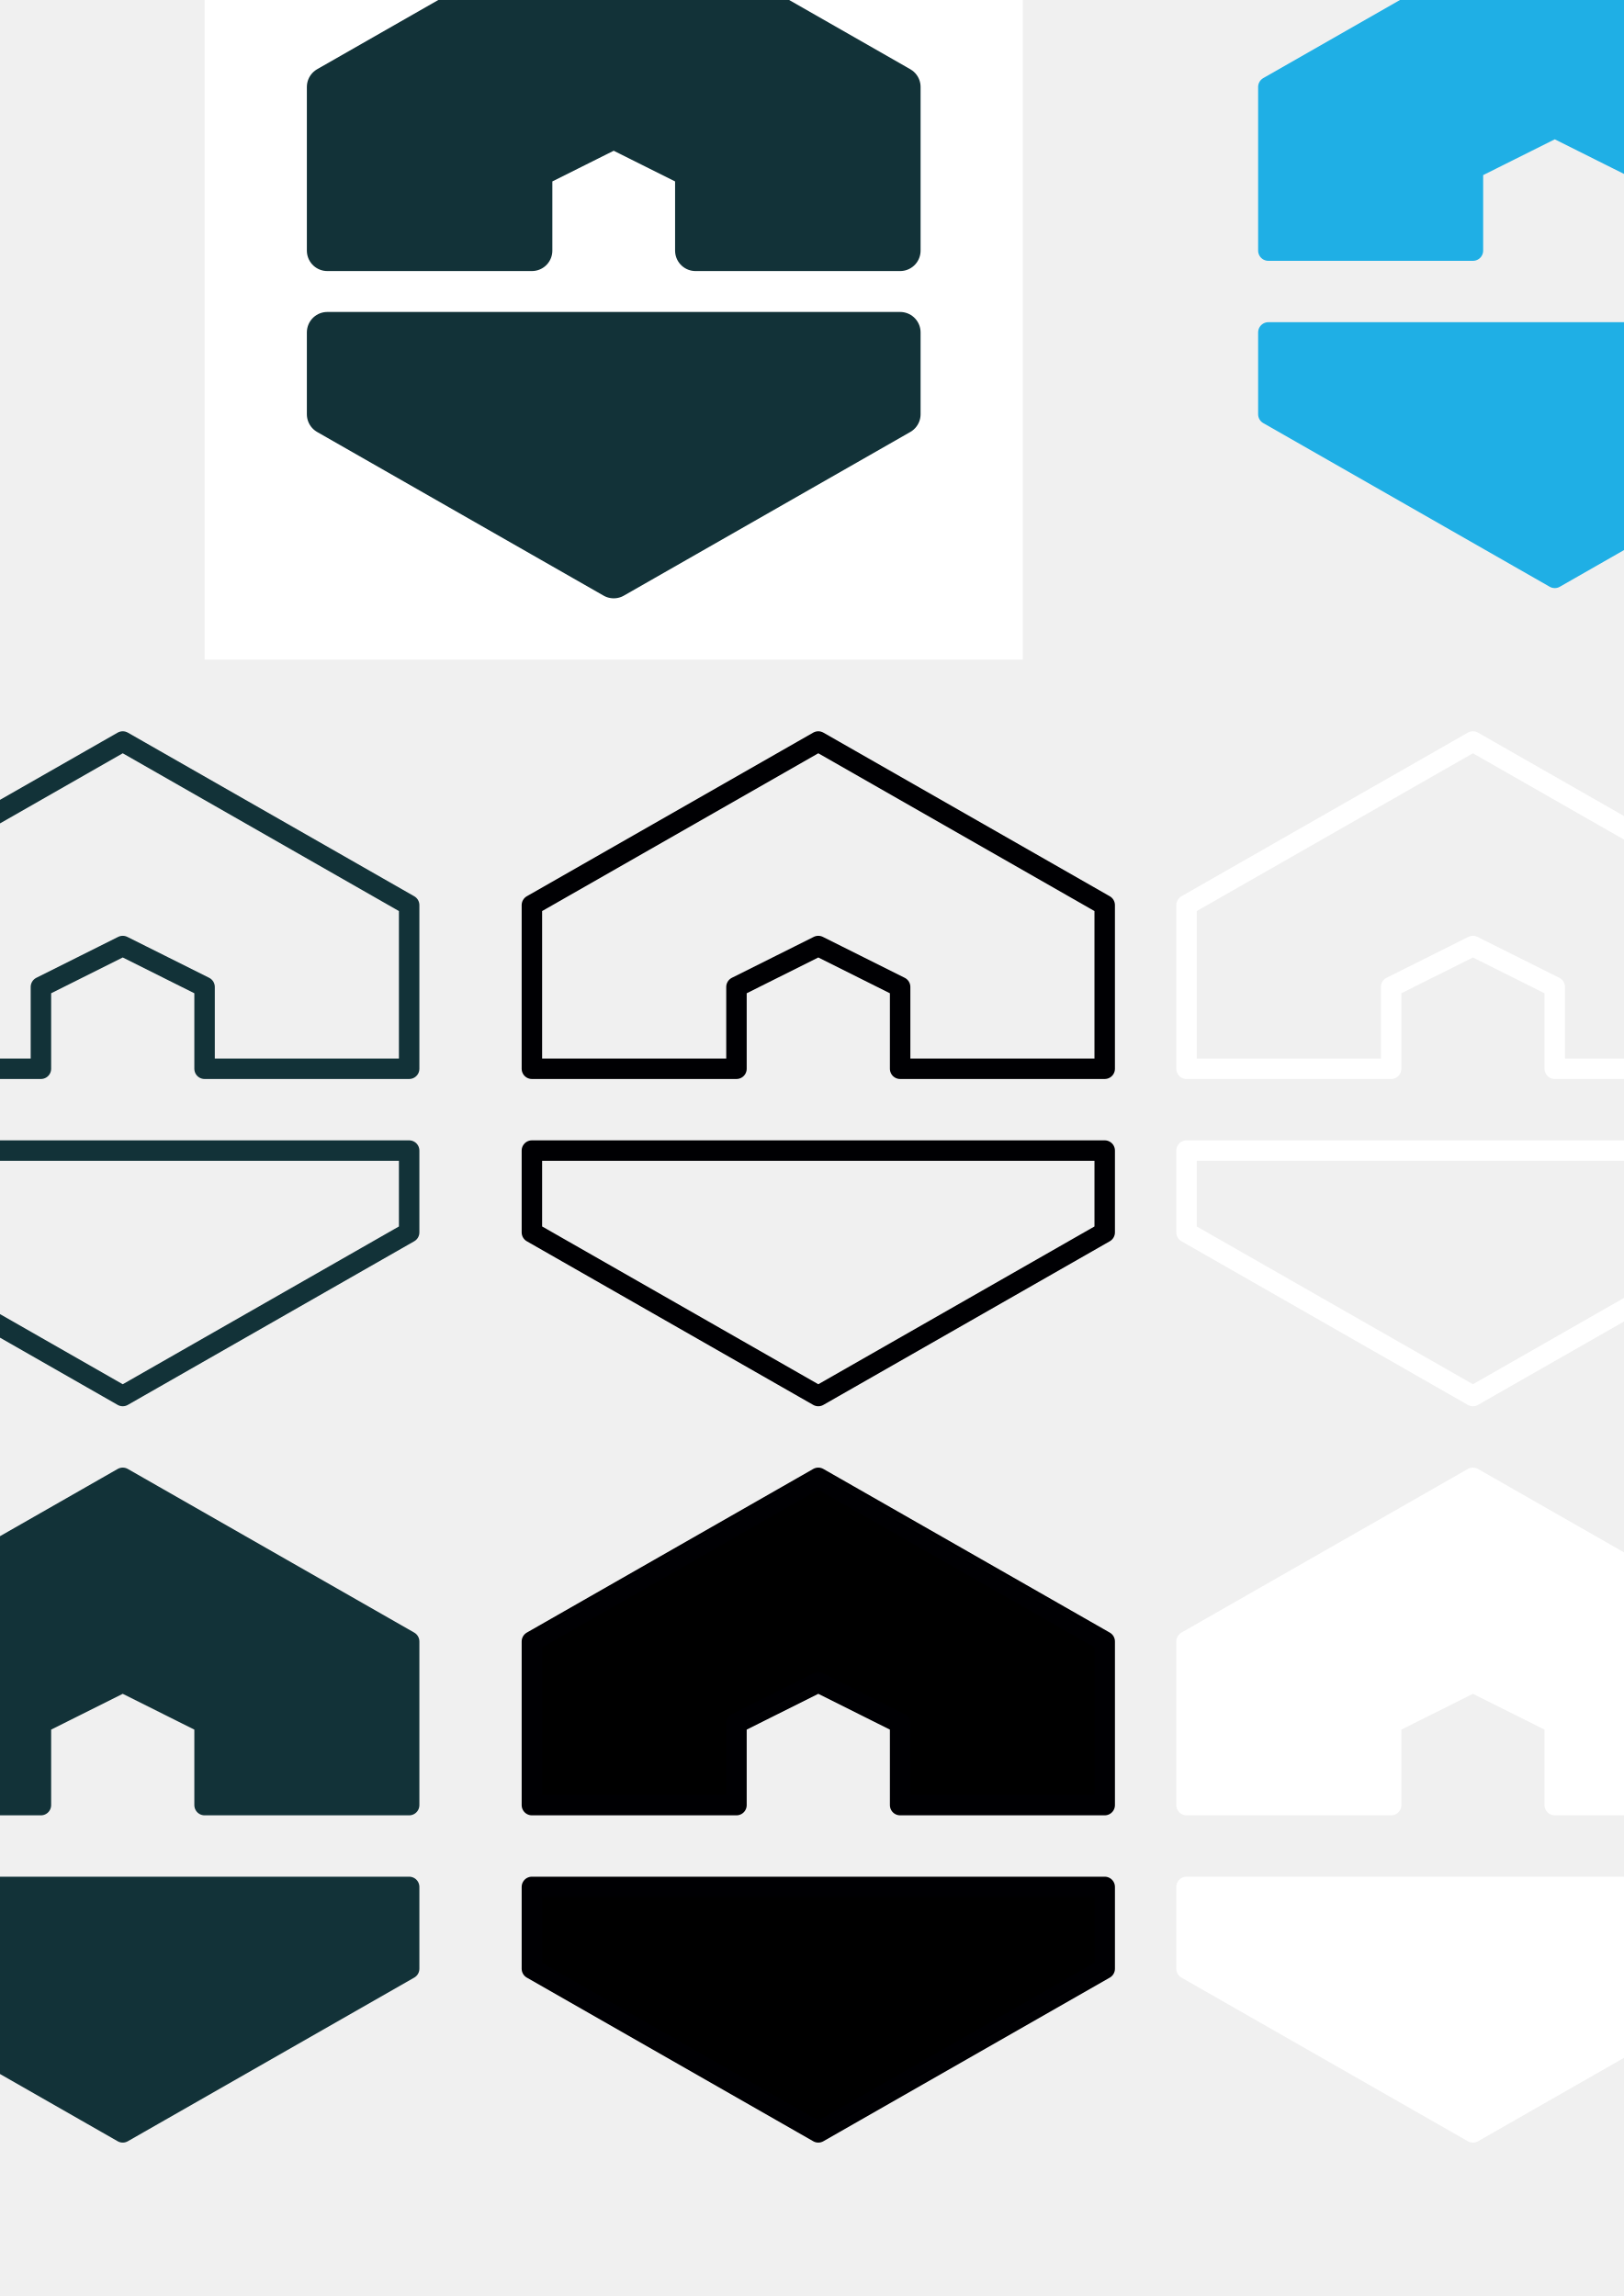
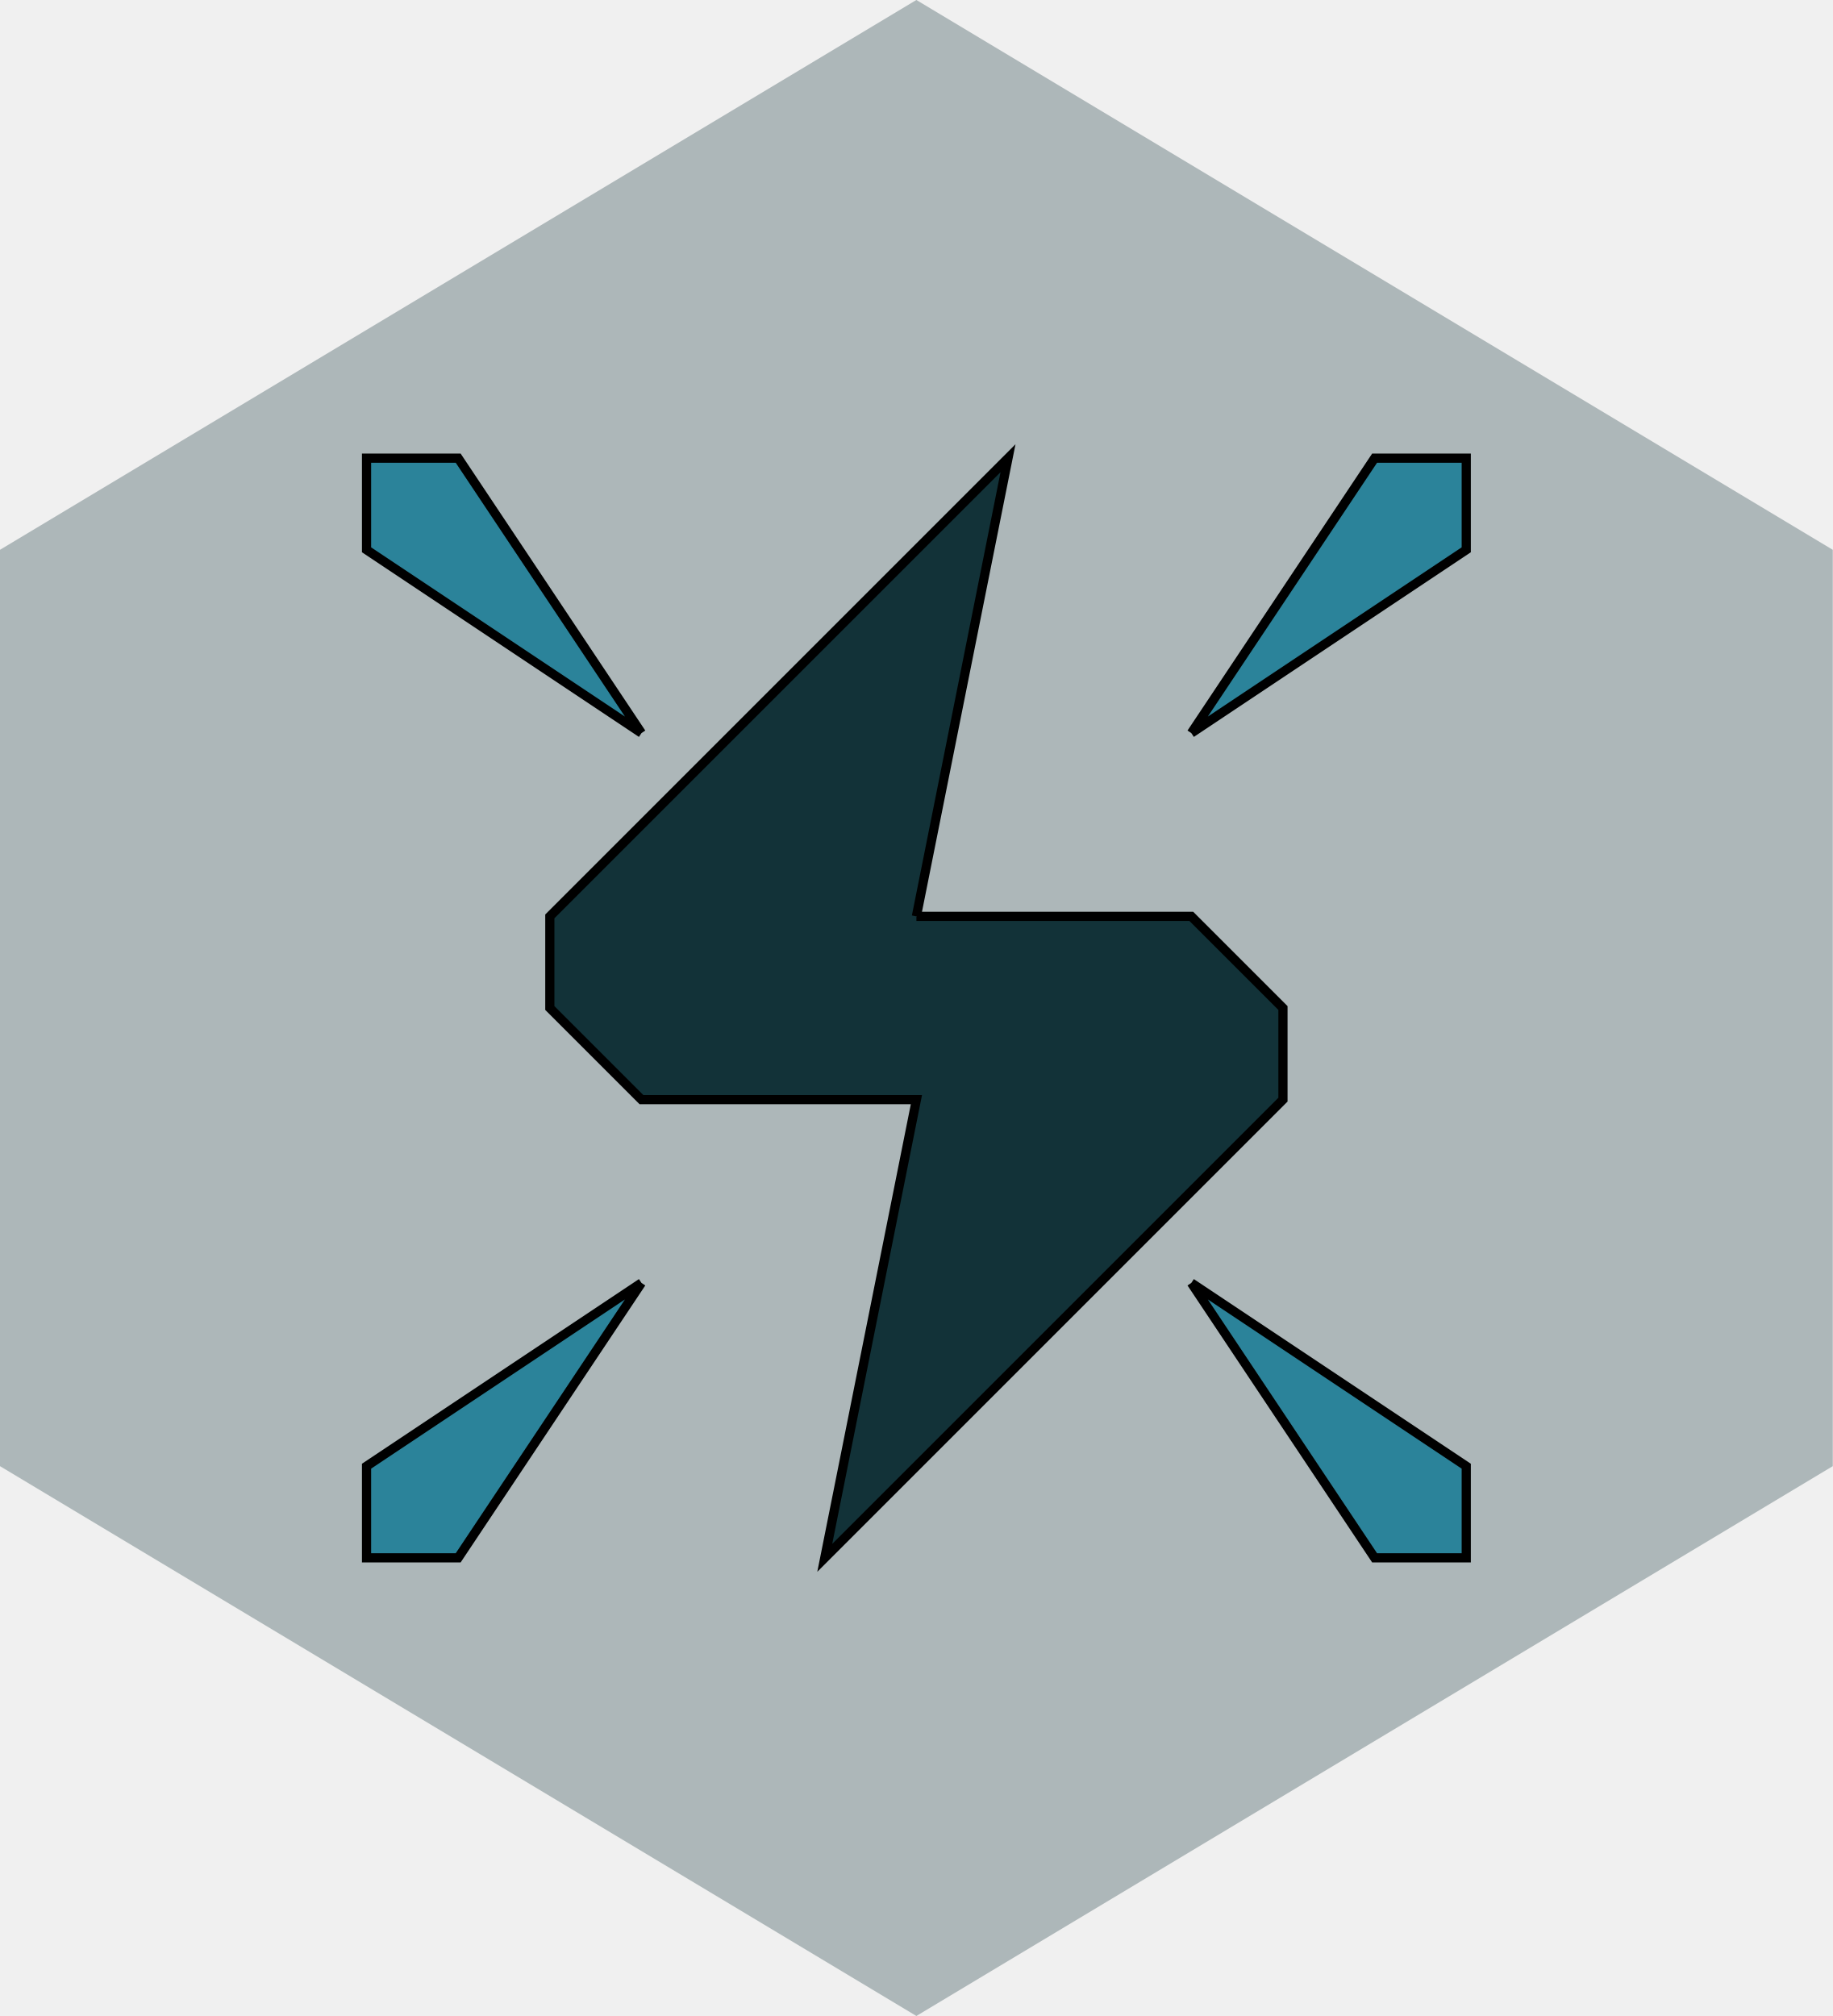
- <svg xmlns="http://www.w3.org/2000/svg" width="210mm" height="297mm" viewBox="0 0 210 297" version="1.1" id="svg8">
-   <defs id="defs2">
-     <linearGradient id="linearGradient-1" y2="220.984" x2="123.5" y1="0" x1="123.5" gradientUnits="userSpaceOnUse">
-       <stop id="stop1261" offset="0%" stop-color="#3950B5" />
-       <stop id="stop1263" offset="100%" stop-color="#162360" />
-     </linearGradient>
-   </defs>
-   <g id="layer1">
-     <path style="fill:none;stroke:#000003;stroke-width:2.646;stroke-linecap:round;stroke-linejoin:round;stroke-miterlimit:4;stroke-dasharray:none;stroke-opacity:1" d="M 68.792,117.083 105.833,95.917 142.875,117.083 V 138.25 H 116.417 V 127.667 L 105.833,122.375 95.25,127.667 V 138.25 H 68.792 v -21.167" id="path828" />
-     <path style="fill:none;stroke:#000003;stroke-width:2.646;stroke-linecap:round;stroke-linejoin:round;stroke-miterlimit:4;stroke-dasharray:none;stroke-opacity:1" d="m 68.792,148.833 -10e-7,10.583 37.042,21.167 37.042,-21.167 v -10.583 z" id="path830" />
-     <path style="fill:none;stroke:#ffffff;stroke-width:2.646;stroke-linecap:round;stroke-linejoin:round;stroke-miterlimit:4;stroke-dasharray:none;stroke-opacity:1" d="M 153.458,117.083 190.5,95.917 227.542,117.083 V 138.25 H 201.083 V 127.667 L 190.5,122.375 179.917,127.667 V 138.25 h -26.458 v -21.167" id="path828-8" />
-     <path style="fill:none;stroke:#ffffff;stroke-width:2.646;stroke-linecap:round;stroke-linejoin:round;stroke-miterlimit:4;stroke-dasharray:none;stroke-opacity:1" d="m 153.458,148.833 0,10.583 37.042,21.167 37.042,-21.167 v -10.583 z" id="path830-8" />
-     <path style="fill:none;stroke:#123238;stroke-width:2.646;stroke-linecap:round;stroke-linejoin:round;stroke-miterlimit:4;stroke-dasharray:none;stroke-opacity:1" d="M -21.167,117.083 15.875,95.917 52.917,117.083 V 138.25 H 26.458 L 26.458,127.667 15.875,122.375 l -10.583,5.292 0,10.583 H -21.167 v -21.167" id="path828-4" />
-     <path style="fill:none;stroke:#123238;stroke-width:2.646;stroke-linecap:round;stroke-linejoin:round;stroke-miterlimit:4;stroke-dasharray:none;stroke-opacity:1" d="m -21.167,148.833 -1e-6,10.583 37.042,21.167 37.042,-21.167 V 148.833 H 3.402 Z" id="path830-4" />
-     <path style="fill:#000000;stroke:#000003;stroke-width:2.646;stroke-linecap:round;stroke-linejoin:round;stroke-miterlimit:4;stroke-dasharray:none;stroke-opacity:1;fill-opacity:1" d="m 68.792,212.333 37.042,-21.167 37.042,21.167 V 233.5 H 116.417 V 222.917 L 105.833,217.625 95.25,222.917 V 233.5 h -26.458 v -21.167" id="path828-6" />
-     <path style="fill:#000000;stroke:#000003;stroke-width:2.646;stroke-linecap:round;stroke-linejoin:round;stroke-miterlimit:4;stroke-dasharray:none;stroke-opacity:1;fill-opacity:1" d="m 68.792,244.083 v 10.583 l 37.042,21.167 37.042,-21.167 v -10.583 z" id="path830-1" />
-     <path style="fill:#ffffff;stroke:#ffffff;stroke-width:2.646;stroke-linecap:round;stroke-linejoin:round;stroke-miterlimit:4;stroke-dasharray:none;stroke-opacity:1;fill-opacity:1" d="m 153.458,212.333 37.042,-21.167 37.042,21.167 V 233.5 h -26.458 v -10.583 l -10.583,-5.292 -10.583,5.292 V 233.5 h -26.458 v -21.167" id="path828-8-1" />
-     <path style="fill:#ffffff;stroke:#ffffff;stroke-width:2.646;stroke-linecap:round;stroke-linejoin:round;stroke-miterlimit:4;stroke-dasharray:none;stroke-opacity:1;fill-opacity:1" d="m 153.458,244.083 v 10.583 l 37.042,21.167 37.042,-21.167 v -10.583 z" id="path830-8-3" />
-     <path style="fill:#123238;stroke:#123238;stroke-width:2.646;stroke-linecap:round;stroke-linejoin:round;stroke-miterlimit:4;stroke-dasharray:none;stroke-opacity:1;fill-opacity:1;fill-rule:nonzero" d="m -21.167,212.333 37.042,-21.167 37.042,21.167 V 233.5 H 26.458 V 222.917 L 15.875,217.625 5.292,222.917 V 233.5 H -21.167 v -21.167" id="path828-4-7" />
-     <path style="fill:#123238;stroke:#123238;stroke-width:2.646;stroke-linecap:round;stroke-linejoin:round;stroke-miterlimit:4;stroke-dasharray:none;stroke-opacity:1;fill-opacity:1;fill-rule:nonzero" d="m -21.167,244.083 v 10.583 l 37.042,21.167 37.042,-21.167 v -10.583 z" id="path830-4-7" />
-     <g id="g1003">
-       <rect y="-20.5" x="26.458" height="105.833" width="105.833" id="rect972" style="fill:#ffffff;fill-opacity:1;fill-rule:nonzero;stroke:none;stroke-width:0.265;stroke-linecap:round;stroke-linejoin:round;stroke-miterlimit:4;stroke-dasharray:none;stroke-opacity:1" />
-       <path id="path828-4-7-4" d="m 42.333,11.25 37.042,-21.167 37.042,21.167 V 32.417 H 89.958 V 21.833 l -10.583,-5.292 -10.583,5.292 -1.3e-5,10.583 H 42.333 V 11.25" style="fill:#123238;fill-opacity:1;fill-rule:nonzero;stroke:#123238;stroke-width:5.292;stroke-linecap:round;stroke-linejoin:round;stroke-miterlimit:4;stroke-dasharray:none;stroke-opacity:1" />
-       <path id="path830-4-7-9" d="M 42.333,43 V 53.583 L 79.375,74.75 116.417,53.583 V 43 Z" style="fill:#123238;fill-opacity:1;fill-rule:nonzero;stroke:#123238;stroke-width:5.292;stroke-linecap:round;stroke-linejoin:round;stroke-miterlimit:4;stroke-dasharray:none;stroke-opacity:1" />
-       <path id="path828-4-7-4-82" d="M 164.042,11.25 201.083,-9.917 238.125,11.25 V 32.417 H 211.667 V 21.833 L 201.083,16.542 190.5,21.833 l -2e-5,10.583 H 164.042 V 11.25" style="fill:#1fafe5;fill-opacity:1;fill-rule:nonzero;stroke:#1fafe5;stroke-width:2.646;stroke-linecap:round;stroke-linejoin:round;stroke-miterlimit:4;stroke-dasharray:none;stroke-opacity:1" />
-       <path id="path830-4-7-9-4" d="m 164.042,43 v 10.583 l 37.042,21.167 37.042,-21.167 V 43 Z" style="fill:#1fafe5;fill-opacity:1;fill-rule:nonzero;stroke:#1fafe5;stroke-width:2.646;stroke-linecap:round;stroke-linejoin:round;stroke-miterlimit:4;stroke-dasharray:none;stroke-opacity:1" />
-       <path id="path828-4-7-4-82-1" d="m 264.583,249.375 37.042,-21.167 37.042,21.167 v 21.167 h -26.458 v -10.583 l -10.583,-5.292 -10.583,5.292 -2e-5,10.583 h -26.458 v -21.167" style="fill:#1fafe5;fill-opacity:1;fill-rule:nonzero;stroke:#1fafe5;stroke-width:2.646;stroke-linecap:round;stroke-linejoin:round;stroke-miterlimit:4;stroke-dasharray:none;stroke-opacity:1" />
-       <path id="path830-4-7-9-4-5" d="m 264.583,281.125 v 10.583 l 37.042,21.167 37.042,-21.167 V 281.125 Z" style="fill:#1fafe5;fill-opacity:1;fill-rule:nonzero;stroke:#1fafe5;stroke-width:2.646;stroke-linecap:round;stroke-linejoin:round;stroke-miterlimit:4;stroke-dasharray:none;stroke-opacity:1" />
-       <g id="Onboarding" transform="matrix(0.2645833,0,0,0.2645833,180.8112,381.7174)" style="fill:none;fill-rule:evenodd;stroke:none;stroke-width:1">
-         <g transform="translate(-64,-210)" id="0.2.3---Tour-3">
-           <g transform="translate(64,210)" id="bg-3">
-             <path id="Oval-2" d="M 123.5,247 C 191.707,247 247,191.707 247,123.5 247,55.293 191.707,0 123.5,0 55.293,0 0,55.293 0,123.5 0,191.707 55.293,247 123.5,247 Z" style="opacity:0.3;fill:url(#linearGradient-1)" />
-             <rect rx="8" height="183.875" width="99.831" y="24" x="63" id="Combined-Shape" style="fill:#253377;stroke:#647ce8;stroke-width:2" />
-             <path id="Line" d="M 63.52,180.635 H 162.311" style="stroke:#647ce8;stroke-width:2;stroke-linecap:square" />
-             <path id="path1271" d="m 104.076,194.255 h 18.718" style="stroke:#647ce8;stroke-width:2;stroke-linecap:square" />
-             <g transform="translate(90,76)" id="Group-4" style="stroke:#ffffff">
-               <g id="top-up">
-                 <g transform="translate(8.666667,3.180606)" id="shopping-48px-outline_bitcoin">
-                   <g transform="translate(0.619048,0.627502)" id="Group">
-                     <path id="Shape" d="M 12.381,0 V 7.53" />
-                     <path id="path1274" d="M 17.333,0 V 7.53" />
-                     <path id="path1276" d="m 12.381,47.69 v 7.53" />
-                     <path id="path1278" d="m 17.333,47.69 v 7.53" />
-                     <path id="Shape-Copy" d="M 0,47.69 H 7.429" />
-                     <path id="Shape-Copy-2" d="M 0,7.53 H 7.429" />
-                     <path id="path1282" d="M 7.429,25.1 V 7.53 H 21.804 c 5.097,0 9.148,3.891 9.148,8.785 0,4.895 -4.051,8.785 -9.148,8.785" />
-                     <path id="path1284" d="M 7.429,47.69 V 25.1 H 23.679 c 5.417,0 9.75,5.02 9.75,11.295 0,6.275 -4.333,11.295 -9.75,11.295 z" />
-                   </g>
-                 </g>
-               </g>
-             </g>
-             <g transform="translate(125,122)" id="Group-3" style="stroke:#12e5b6;stroke-width:2">
-               <rect rx="4" height="65.721" width="74.76" y="37.648" x="0.005" id="Rectangle-path" style="fill:#1f2f7b" />
-               <path id="path1291" d="M 18.695,37.648 V 18.871 c 0,-10.328 8.411,-18.778 18.69,-18.778 v 0 c 10.28,0 18.69,8.45 18.69,18.778 v 18.778" />
-               <path id="path1293" d="m 36.63,65.815 v 9.389" style="fill:#f9f9f9" />
-             </g>
-           </g>
-         </g>
-       </g>
-       <g id="g1421" transform="matrix(0.2645833,0,0,0.2645833,29.05125,380.8729)" style="fill:#c87137">
-         <path id="path1377" d="M 187.5,257 C 255.7,257 311,201.7 311,133.5 311,65.3 255.7,10 187.5,10 119.3,10 64,65.3 64,133.5 64,201.7 119.3,257 187.5,257 Z" class="st0" style="opacity:0.3;fill:#c87137;enable-background:new" />
-         <polygon id="polygon1384" points="222.9,90.7 247.7,57.5 280.8,77.2 321.2,66.1 375,45 375,195 150.1,195 0.4,195 0,143.5 54.3,137.3 97.7,107.8 140.1,129.9 184.6,90.7 " class="st1" style="opacity:0.3;fill:#c87137;enable-background:new" />
-         <g id="g1394" class="st2" style="opacity:0.3;fill:#c87137">
-           <path id="path1386" d="m 300.2,195 h -0.5 v -4 h 0.5 z m 0,-8 h -0.5 v -4 h 0.5 z m 0,-8 h -0.5 v -4 h 0.5 z m 0,-8 h -0.5 v -4 h 0.5 z m 0,-8 h -0.5 v -4 h 0.5 z m 0,-8 h -0.5 v -4 h 0.5 z m 0,-8 h -0.5 v -4 h 0.5 z m 0,-8 h -0.5 v -4 h 0.5 z m 0,-8 h -0.5 v -4 h 0.5 z m 0,-8 h -0.5 v -4 h 0.5 z m 0,-8 h -0.5 v -4 h 0.5 z m 0,-8 h -0.5 v -4 h 0.5 z m 0,-8 h -0.5 v -4 h 0.5 z m 0,-8 h -0.5 v -4 h 0.5 z m 0,-8 h -0.5 v -4 h 0.5 z m 0,-8 h -0.5 v -4 h 0.5 z" class="st3" style="fill:#c87137" />
-           <path id="path1388" d="m 225.2,195 h -0.5 v -4 h 0.5 z m 0,-8 h -0.5 v -4 h 0.5 z m 0,-8 h -0.5 v -4 h 0.5 z m 0,-8 h -0.5 v -4 h 0.5 z m 0,-8 h -0.5 v -4 h 0.5 z m 0,-8 h -0.5 v -4 h 0.5 z m 0,-8 h -0.5 v -4 h 0.5 z m 0,-8 h -0.5 v -4 h 0.5 z m 0,-8 h -0.5 v -4 h 0.5 z m 0,-8 h -0.5 v -4 h 0.5 z m 0,-8 h -0.5 v -4 h 0.5 z m 0,-8 h -0.5 v -4 h 0.5 z m 0,-8 h -0.5 v -4 h 0.5 z m 0,-8 h -0.5 v -3.2 h 0.5 z" class="st3" style="fill:#c87137" />
-           <path id="path1390" d="m 150.2,195 h -0.5 v -4 h 0.5 z m 0,-8 h -0.5 v -4 h 0.5 z m 0,-8 h -0.5 v -4 h 0.5 z m 0,-8 h -0.5 v -4 h 0.5 z m 0,-8 h -0.5 v -4 h 0.5 z m 0,-8 h -0.5 v -4 h 0.5 z m 0,-8 h -0.5 v -4 h 0.5 z m 0,-8 h -0.5 v -4 h 0.5 z m 0,-8 h -0.5 v -4 h 0.5 z m 0,-8 h -0.5 v -2 h 0.5 z" class="st3" style="fill:#c87137" />
-           <path id="path1392" d="m 75.2,195 h -0.5 v -4 h 0.5 z m 0,-8 h -0.5 v -4 h 0.5 z m 0,-8 h -0.5 v -4 h 0.5 z m 0,-8 h -0.5 v -4 h 0.5 z m 0,-8 h -0.5 v -4 h 0.5 z m 0,-8 h -0.5 v -4 h 0.5 z m 0,-8 h -0.5 v -4 h 0.5 z m 0,-8 h -0.5 v -4 h 0.5 z m 0,-8 h -0.5 v -4 h 0.5 z" class="st3" style="fill:#c87137" />
-         </g>
-         <path id="path1396" d="m 0,144.5 c -0.5,0 -0.9,-0.4 -1,-0.9 -0.1,-0.5 0.3,-1 0.9,-1.1 L 54,136.3 97.1,107 c 0.3,-0.2 0.7,-0.2 1,-0.1 l 41.8,21.8 44,-38.7 c 0.2,-0.2 0.4,-0.2 0.7,-0.2 h 37.8 L 246.9,57 c 0.3,-0.4 0.9,-0.5 1.3,-0.3 l 32.7,19.5 39.9,-11 53.8,-21.1 c 0.5,-0.2 1.1,0.1 1.3,0.6 0.2,0.5 -0.1,1.1 -0.6,1.3 l -53.8,21.1 c 0,0 -0.1,0 -0.1,0 L 281,78.2 c -0.3,0.1 -0.5,0 -0.8,-0.1 L 248,58.9 223.7,91.4 c -0.2,0.3 -0.5,0.4 -0.8,0.4 H 185 l -44.2,39 c -0.3,0.3 -0.8,0.3 -1.1,0.1 L 97.8,109 54.9,138.2 c -0.1,0.1 -0.3,0.1 -0.4,0.2 L 0.2,144.6 C 0.1,144.5 0,144.5 0,144.5 Z" class="st3" style="fill:#c87137" />
-         <g id="g1400" style="fill:#c87137">
-           <path d="m 187.5,48.5 v 146" class="st4" id="Line_1_" style="opacity:0.64;fill:#c87137;stroke:#9012fe;stroke-width:2;stroke-linecap:square;enable-background:new" />
-           <circle r="4.5" cy="89.5" cx="187.5" class="st5" id="dot" style="fill:#c87137;stroke:#ffffff;stroke-width:3" />
-         </g>
-       </g>
-       <g id="g1714" transform="matrix(0.2645833,0,0,0.2645833,261.7788,378.1477)">
-         <g id="g1587" class="st0" transform="translate(0,54)" style="opacity:0.15">
-           <g id="g1547">
-             <polyline points="13,123.7 0,123.7 0,90 13,90   " class="st1" id="Shape-4" style="fill:none;stroke:#ffffff;stroke-width:2" />
-             <polyline points="58.3,123.7 71.3,123.7 71.3,90 58.3,90   " class="st1" id="Shape_1_" style="fill:none;stroke:#ffffff;stroke-width:2" />
-             <rect height="82.5" width="45.4" class="st1" y="41.2" x="13" id="Rectangle-path-1" style="fill:none;stroke:#ffffff;stroke-width:2" />
-             <path d="m 25.9,56.2 h 3.2" class="st1" id="Shape_2_" style="fill:none;stroke:#ffffff;stroke-width:2" />
-             <path d="m 42.1,56.2 h 3.2" class="st1" id="Shape_3_" style="fill:none;stroke:#ffffff;stroke-width:2" />
-             <path d="m 25.9,71.2 h 3.2" class="st1" id="Shape_4_" style="fill:none;stroke:#ffffff;stroke-width:2" />
-             <path d="m 42.1,71.2 h 3.2" class="st1" id="Shape_5_" style="fill:none;stroke:#ffffff;stroke-width:2" />
-             <path d="m 25.9,86.2 h 3.2" class="st1" id="Shape_6_" style="fill:none;stroke:#ffffff;stroke-width:2" />
-             <path d="m 42.1,86.2 h 3.2" class="st1" id="Shape_7_" style="fill:none;stroke:#ffffff;stroke-width:2" />
-             <path d="m 25.9,101.2 h 3.2" class="st1" id="Shape_8_" style="fill:none;stroke:#ffffff;stroke-width:2" />
-             <path d="m 42.1,101.2 h 3.2" class="st1" id="Shape_9_" style="fill:none;stroke:#ffffff;stroke-width:2" />
-             <path d="m 35.7,123.7 v -7.5" class="st1" id="Shape_10_" style="fill:none;stroke:#ffffff;stroke-width:2" />
-           </g>
-           <g id="g1559">
-             <polyline points="142.8,67 142.8,37.5 132.6,37.5 132.6,19.7 112.2,19.7 112.2,37.5 102,37.5     102,84.8   " class="st1" id="Shape_11_" style="fill:none;stroke:#ffffff;stroke-width:2" />
-             <path d="m 112.2,138 h 20.4" class="st1" id="Shape_12_" style="fill:none;stroke:#ffffff;stroke-width:2" />
-             <path d="M 122.4,7.9 V 19.7" class="st1" id="Shape_13_" style="fill:none;stroke:#ffffff;stroke-width:2" />
-             <rect height="53.2" width="40.9" class="st1" y="84.8" x="71.3" id="Rectangle-path_1_" style="fill:none;stroke:#ffffff;stroke-width:2" />
-             <rect height="71" width="40.9" class="st1" y="67" x="132.6" id="Rectangle-path_2_" style="fill:none;stroke:#ffffff;stroke-width:2" />
-             <path d="m 147.9,84.8 h 10.2" class="st1" id="Shape_14_" style="fill:none;stroke:#ffffff;stroke-width:2" />
-             <path d="m 147.9,102.5 h 10.2" class="st1" id="Shape_15_" style="fill:none;stroke:#ffffff;stroke-width:2" />
-             <path d="m 147.9,120.2 h 10.2" class="st1" id="Shape_16_" style="fill:none;stroke:#ffffff;stroke-width:2" />
-             <path d="M 86.6,102.5 H 96.8" class="st1" id="Shape_17_" style="fill:none;stroke:#ffffff;stroke-width:2" />
-             <path d="M 86.6,120.2 H 96.8" class="st1" id="Shape_18_" style="fill:none;stroke:#ffffff;stroke-width:2" />
-           </g>
-           <g id="g1573">
-             <polyline points="237.5,135.4 224.5,135.4 224.5,101.6 237.5,101.6   " class="st1" id="Shape_19_" style="fill:none;stroke:#ffffff;stroke-width:2" />
-             <polyline points="282.9,135.4 295.8,135.4 295.8,101.6 282.9,101.6   " class="st1" id="Shape_20_" style="fill:none;stroke:#ffffff;stroke-width:2" />
-             <rect height="82.5" width="45.4" class="st1" y="52.9" x="237.5" id="Rectangle-path_3_" style="fill:none;stroke:#ffffff;stroke-width:2" />
-             <path d="m 250.5,67.9 h 3.2" class="st1" id="Shape_21_" style="fill:none;stroke:#ffffff;stroke-width:2" />
-             <path d="m 266.7,67.9 h 3.2" class="st1" id="Shape_22_" style="fill:none;stroke:#ffffff;stroke-width:2" />
-             <path d="m 250.5,82.9 h 3.2" class="st1" id="Shape_23_" style="fill:none;stroke:#ffffff;stroke-width:2" />
-             <path d="m 266.7,82.9 h 3.2" class="st1" id="Shape_24_" style="fill:none;stroke:#ffffff;stroke-width:2" />
-             <path d="m 250.5,97.9 h 3.2" class="st1" id="Shape_25_" style="fill:none;stroke:#ffffff;stroke-width:2" />
-             <path d="m 266.7,97.9 h 3.2" class="st1" id="Shape_26_" style="fill:none;stroke:#ffffff;stroke-width:2" />
-             <path d="m 250.5,112.9 h 3.2" class="st1" id="Shape_27_" style="fill:none;stroke:#ffffff;stroke-width:2" />
-             <path d="m 266.7,112.9 h 3.2" class="st1" id="Shape_28_" style="fill:none;stroke:#ffffff;stroke-width:2" />
-             <path d="m 260.2,135.4 v -7.5" class="st1" id="Shape_29_" style="fill:none;stroke:#ffffff;stroke-width:2" />
-           </g>
-           <g id="g1585">
-             <polyline points="367.4,56 367.4,26.4 357.1,26.4 357.1,8.7 336.7,8.7 336.7,26.4 326.5,26.4     326.5,73.8   " class="st1" id="Shape_30_" style="fill:none;stroke:#ffffff;stroke-width:2" />
-             <path d="m 336.7,127.1 h 20.4" class="st1" id="Shape_31_" style="fill:none;stroke:#ffffff;stroke-width:2" />
-             <path d="M 346.9,-3.1 V 8.7" class="st1" id="Shape_32_" style="fill:none;stroke:#ffffff;stroke-width:2" />
-             <rect height="53.2" width="40.9" class="st1" y="73.8" x="295.8" id="Rectangle-path_4_" style="fill:none;stroke:#ffffff;stroke-width:2" />
-             <rect height="71" width="40.9" class="st1" y="56" x="357.1" id="Rectangle-path_5_" style="fill:none;stroke:#ffffff;stroke-width:2" />
-             <path d="m 372.5,73.8 h 10.2" class="st1" id="Shape_33_" style="fill:none;stroke:#ffffff;stroke-width:2" />
-             <path d="m 372.5,91.5 h 10.2" class="st1" id="Shape_34_" style="fill:none;stroke:#ffffff;stroke-width:2" />
-             <path d="m 372.5,109.2 h 10.2" class="st1" id="Shape_35_" style="fill:none;stroke:#ffffff;stroke-width:2" />
-             <path d="m 311.2,91.5 h 10.2" class="st1" id="Shape_36_" style="fill:none;stroke:#ffffff;stroke-width:2" />
-             <path d="m 311.2,109.2 h 10.2" class="st1" id="Shape_37_" style="fill:none;stroke:#ffffff;stroke-width:2" />
-           </g>
-         </g>
-         <path id="path1594" d="M 187.5,247 C 255.7,247 311,191.7 311,123.5 311,55.3 255.7,0 187.5,0 119.3,0 64,55.3 64,123.5 64,191.7 119.3,247 187.5,247 Z" class="st2" style="opacity:0.3;fill:url(#SVGID_1_);enable-background:new" />
-         <g id="g1602">
-           <path id="path1596" d="m 141,32 h 83.8 c 4.4,0 8,3.6 8,8 v 167.9 c 0,4.4 -3.6,8 -8,8 H 141 c -4.4,0 -8,-3.6 -8,-8 V 40 c 0,-4.4 3.6,-8 8,-8 z" class="st3" style="fill:#293881;fill-opacity:0.655;stroke:#6778ba;stroke-width:2" />
-           <path id="path1598" d="m 133.5,188 h 98.8" class="st4" style="fill:none;stroke:#6778ba;stroke-width:2;stroke-linecap:square" />
-           <path id="path1600" d="m 177.1,202.3 h 18.7" class="st4" style="fill:none;stroke:#6778ba;stroke-width:2;stroke-linecap:square" />
-         </g>
-         <g id="g1634">
-           <path id="path1604" d="M 197.8,66 H 166 v 31.8 h 31.8 z m -4.5,27.3 H 170.6 V 70.5 h 22.7 z" class="st5" style="fill:#5bc2a7" />
-           <polygon id="polygon1606" points="266,166 266,161.5 231.9,161.5 231.9,156.9 227.4,156.9 227.4,166 " class="st5" style="fill:#5bc2a7" />
-           <rect id="rect1608" height="13.6" width="13.6" class="st5" y="75.1" x="175.1" style="fill:#5bc2a7" />
-           <path id="path1610" d="m 166,166 h 31.8 V 134.2 H 166 Z m 4.5,-27.3 h 22.7 v 22.7 h -22.7 z" class="st5" style="fill:#5bc2a7" />
-           <rect id="rect1612" height="13.6" width="13.6" class="st5" y="143.3" x="175.1" style="fill:#5bc2a7" />
-           <path id="path1614" d="M 234.2,66 V 97.8 H 266 V 66 Z m 27.3,27.3 H 238.8 V 70.5 h 22.7 z" class="st5" style="fill:#5bc2a7" />
-           <rect id="rect1616" height="13.6" width="13.6" class="st5" y="75.1" x="243.3" style="fill:#5bc2a7" />
-           <rect id="rect1618" height="9.1" width="9.1" class="st5" y="102.4" x="256.9" style="fill:#5bc2a7" />
-           <rect id="rect1620" height="9.1" width="9.1" class="st5" y="120.5" x="166" style="fill:#5bc2a7" />
-           <polygon id="polygon1622" points="218.3,106.9 218.3,97.8 218.3,93.3 222.8,93.3 222.8,84.2 218.3,84.2 213.7,84.2 209.2,84.2 209.2,75.1 213.7,75.1 213.7,79.6 229.6,79.6 229.6,66 225.1,66 225.1,75.1 218.3,75.1 218.3,66 216,66 206.9,66 204.6,66 204.6,88.7 213.7,88.7 213.7,93.3 204.6,93.3 204.6,97.8 213.7,97.8 213.7,102.4 195.5,102.4 195.5,106.9 " class="st5" style="fill:#5bc2a7" />
-           <polygon id="polygon1624" points="188.7,116 188.7,120.5 179.6,120.5 179.6,125.1 188.7,125.1 188.7,129.6 206.9,129.6 206.9,125.1 193.3,125.1 193.3,120.5 193.3,111.5 186.5,111.5 186.5,104.6 181.9,104.6 181.9,111.5 177.4,111.5 177.4,102.4 166,102.4 166,106.9 172.8,106.9 172.8,116 181.9,116 186.5,116 " class="st5" style="fill:#5bc2a7" />
-           <polygon id="polygon1626" points="206.9,136.5 202.4,136.5 202.4,150.1 211.5,150.1 211.5,156.9 202.4,156.9 202.4,161.5 211.5,161.5 211.5,166 222.8,166 222.8,161.5 216,161.5 216,156.9 216,145.5 206.9,145.5 " class="st5" style="fill:#5bc2a7" />
-           <polygon id="polygon1628" points="225.1,100.1 225.1,116 247.8,116 247.8,111.5 243.3,111.5 243.3,106.9 250.1,106.9 250.1,102.4 243.3,102.4 238.7,102.4 234.2,102.4 234.2,106.9 238.7,106.9 238.7,111.5 229.6,111.5 229.6,100.1 " class="st5" style="fill:#5bc2a7" />
-           <polygon id="polygon1630" points="250.1,156.9 250.1,152.4 250.1,147.8 250.1,141 241,141 241,147.8 234.2,147.8 234.2,141 229.6,141 229.6,147.8 225.1,147.8 225.1,129.6 220.5,129.6 220.5,125.1 216,125.1 216,111.5 200.1,111.5 200.1,120.5 204.6,120.5 204.6,116 211.5,116 211.5,125.1 211.5,134.2 220.5,134.2 220.5,147.8 220.5,152.4 225.1,152.4 229.6,152.4 234.2,152.4 241,152.4 241,156.9 " class="st5" style="fill:#5bc2a7" />
-           <polygon id="polygon1632" points="238.7,122.8 238.7,131.9 234.2,131.9 234.2,122.8 229.6,122.8 229.6,136.5 243.3,136.5 243.3,127.4 250.1,127.4 250.1,134.2 254.6,134.2 254.6,127.4 261.5,127.4 261.5,141 254.6,141 254.6,154.6 266,154.6 266,150.1 259.2,150.1 259.2,145.5 266,145.5 266,127.4 266,122.8 266,116 261.5,116 261.5,122.8 254.6,122.8 250.1,122.8 " class="st5" style="fill:#5bc2a7" />
-         </g>
-       </g>
-     </g>
-     <g id="g1011">
-       <g id="g1021">
-         <rect style="fill:#ffffff;fill-opacity:1;fill-rule:nonzero;stroke:none;stroke-width:0.265;stroke-linecap:round;stroke-linejoin:round;stroke-miterlimit:4;stroke-dasharray:none;stroke-opacity:1" id="rect972-2" width="105.833" height="105.833" x="359.833" y="90.625" />
-         <path style="fill:none;fill-opacity:1;fill-rule:nonzero;stroke:#123238;stroke-width:5.292;stroke-linecap:round;stroke-linejoin:round;stroke-miterlimit:4;stroke-dasharray:none;stroke-opacity:1" d="M 375.708,122.375 412.75,101.208 449.792,122.375 v 21.167 h -26.458 v -10.583 l -10.583,-5.292 -10.583,5.292 v 10.583 H 375.708 V 122.375" id="path828-4-7-4-8" />
-         <path style="fill:none;fill-opacity:1;fill-rule:nonzero;stroke:#123238;stroke-width:5.292;stroke-linecap:round;stroke-linejoin:round;stroke-miterlimit:4;stroke-dasharray:none;stroke-opacity:1" d="m 375.708,154.125 v 10.583 L 412.75,185.875 449.792,164.708 V 154.125 Z" id="path830-4-7-9-6" />
-       </g>
-     </g>
-     <rect style="fill:#ffffff;fill-opacity:1;fill-rule:nonzero;stroke:none;stroke-width:0.265;stroke-linecap:round;stroke-linejoin:round;stroke-miterlimit:4;stroke-dasharray:none;stroke-opacity:1" id="rect972-2-0" width="105.833" height="105.833" x="254" y="-20.5" />
-     <path style="fill:none;fill-opacity:1;fill-rule:nonzero;stroke:#123238;stroke-width:2.646;stroke-linecap:round;stroke-linejoin:round;stroke-miterlimit:4;stroke-dasharray:none;stroke-opacity:1" d="M 269.875,11.25 306.917,-9.917 343.958,11.25 V 32.417 H 317.5 v -10.583 l -10.583,-5.292 -10.583,5.292 v 10.583 H 269.875 V 11.25" id="path828-4-7-4-8-8" />
-     <path style="fill:none;fill-opacity:1;fill-rule:nonzero;stroke:#123238;stroke-width:2.646;stroke-linecap:round;stroke-linejoin:round;stroke-miterlimit:4;stroke-dasharray:none;stroke-opacity:1" d="m 269.875,43 v 10.583 l 37.042,21.167 37.042,-21.167 V 43 Z" id="path830-4-7-9-6-9" />
-     <rect style="fill:#ffffff;fill-opacity:1;fill-rule:nonzero;stroke:none;stroke-width:0.265;stroke-linecap:round;stroke-linejoin:round;stroke-miterlimit:4;stroke-dasharray:none;stroke-opacity:1" id="rect972-2-0-4" width="105.833" height="105.833" x="359.833" y="-20.5" />
-     <path style="fill:none;fill-opacity:1;fill-rule:nonzero;stroke:#123238;stroke-width:1.323;stroke-linecap:round;stroke-linejoin:round;stroke-miterlimit:4;stroke-dasharray:none;stroke-opacity:1" d="m 375.708,11.25 37.042,-21.167 37.042,21.167 v 21.167 h -26.458 v -10.583 l -10.583,-5.292 -10.583,5.292 v 10.583 h -26.458 v -21.167" id="path828-4-7-4-8-8-3" />
-     <path style="fill:none;fill-opacity:1;fill-rule:nonzero;stroke:#123238;stroke-width:1.323;stroke-linecap:round;stroke-linejoin:round;stroke-miterlimit:4;stroke-dasharray:none;stroke-opacity:1" d="m 375.708,43 v 10.583 l 37.042,21.167 37.042,-21.167 v -10.583 z" id="path830-4-7-9-6-9-1" />
-     <rect style="fill:#ffffff;fill-opacity:1;fill-rule:nonzero;stroke:none;stroke-width:0.265;stroke-linecap:round;stroke-linejoin:round;stroke-miterlimit:4;stroke-dasharray:none;stroke-opacity:1" id="rect972-2-0-46" width="105.833" height="105.833" x="254" y="90.625" />
-     <path style="fill:none;fill-opacity:1;fill-rule:nonzero;stroke:#123238;stroke-width:2.646;stroke-linecap:round;stroke-linejoin:round;stroke-miterlimit:4;stroke-dasharray:none;stroke-opacity:1" d="m 269.875,122.375 37.042,-21.167 37.042,21.167 v 21.167 H 317.5 L 317.5,138.25 l -10.583,-5.292 -10.583,5.292 -1e-5,5.292 h -26.458 v -21.167" id="path828-4-7-4-8-8-4" />
-     <path style="fill:none;fill-opacity:1;fill-rule:nonzero;stroke:#123238;stroke-width:2.646;stroke-linecap:round;stroke-linejoin:round;stroke-miterlimit:4;stroke-dasharray:none;stroke-opacity:1" d="m 269.875,154.125 v 10.583 l 37.042,21.167 37.042,-21.167 V 154.125 Z" id="path830-4-7-9-6-9-7" />
-     <path style="fill:#000000;fill-opacity:1;stroke:#000003;stroke-width:1.984;stroke-linecap:round;stroke-linejoin:round;stroke-miterlimit:4;stroke-dasharray:none;stroke-opacity:1" d="m 104.51,492.792 27.781,-15.875 27.781,15.875 v 15.875 h -19.844 v -7.938 l -7.938,-3.969 -7.938,3.969 v 7.938 h -19.844 v -15.875" id="path828-6-0" />
-     <path style="fill:#000000;fill-opacity:1;stroke:#000003;stroke-width:1.984;stroke-linecap:round;stroke-linejoin:round;stroke-miterlimit:4;stroke-dasharray:none;stroke-opacity:1" d="m 104.51,516.604 v 7.938 l 27.781,15.875 27.781,-15.875 v -7.938 z" id="path830-1-0" />
-     <path style="opacity:0.3;fill:#123238;fill-opacity:1;stroke:none;stroke-width:0.397px;stroke-linecap:butt;stroke-linejoin:miter;stroke-opacity:1" d="m 104.511,593.337 27.781,15.872 27.781,-15.872 -2e-5,-27.775 -27.781,-15.872 -27.781,15.872 z" id="path1740" />
-     <g id="g5790" transform="translate(13.22916,-2.7999999e-6)">
-       <path id="path1742-9-6" d="m 304.271,511.312 26.458,-15.875 26.458,15.875 v 26.458 l -26.458,15.875 -26.458,-15.875 V 511.312" style="opacity:0.3;fill:#123238;fill-opacity:1;stroke:none;stroke-width:0.265px;stroke-linecap:butt;stroke-linejoin:miter;stroke-opacity:1" />
-       <path id="path5716" d="m 325.438,519.25 v 10.583 l 2.646,2.646 h 5.292 l 2.646,-2.646 V 519.25 l -2.646,-2.646 c 0,0 -5.292,0 -5.292,0 L 325.438,519.25" style="fill:#2b839a;fill-opacity:1;stroke:#000000;stroke-width:0.265px;stroke-linecap:butt;stroke-linejoin:miter;stroke-opacity:1" />
-       <path id="path5651" d="m 325.438,519.25 v 10.583" style="fill:#2b839a;fill-opacity:1;stroke:#000000;stroke-width:0.265px;stroke-linecap:butt;stroke-linejoin:miter;stroke-opacity:1" />
-       <path id="path5653" d="m 336.021,519.25 v 10.583" style="fill:#2b839a;fill-opacity:1;stroke:#000000;stroke-width:0.265px;stroke-linecap:butt;stroke-linejoin:miter;stroke-opacity:1" />
-       <path id="path5655" d="m 325.438,519.25 2.646,-2.646 h 5.292 l 2.646,2.646 -2.646,2.646 h -5.292 L 325.438,519.25" style="fill:#2b839a;fill-opacity:0.04;stroke:#000000;stroke-width:0.265px;stroke-linecap:butt;stroke-linejoin:miter;stroke-opacity:1" />
-       <path id="path5702" d="m 328.083,521.896 v 10.583" style="fill:none;stroke:#000000;stroke-width:0.265px;stroke-linecap:butt;stroke-linejoin:miter;stroke-opacity:1" />
-       <path id="path5704" d="m 333.375,521.896 v 10.583" style="fill:none;stroke:#000000;stroke-width:0.265px;stroke-linecap:butt;stroke-linejoin:miter;stroke-opacity:1" />
-       <path id="path5706" d="m 325.438,529.833 2.646,2.646 h 5.292 l 2.646,-2.646" style="fill:none;stroke:#000000;stroke-width:0.265px;stroke-linecap:butt;stroke-linejoin:miter;stroke-opacity:1" />
-       <path id="path5710" d="m 325.438,527.188 2.646,2.646 h 5.292 l 2.646,-2.646" style="fill:none;stroke:#000000;stroke-width:0.265px;stroke-linecap:butt;stroke-linejoin:miter;stroke-opacity:1" />
-       <path id="path5712" d="m 336.021,524.542 -2.646,2.646 h -5.292 l -2.646,-2.646" style="fill:none;stroke:#000000;stroke-width:0.265px;stroke-linecap:butt;stroke-linejoin:miter;stroke-opacity:1" />
-       <path id="path5714" d="m 325.438,521.896 2.646,2.646 h 5.292 l 2.646,-2.646" style="fill:none;stroke:#000000;stroke-width:0.265px;stroke-linecap:butt;stroke-linejoin:miter;stroke-opacity:1" />
-       <path id="path5606" transform="scale(0.2645833)" d="m 1250,1922.52 a 60,60 0 0 0 -60,60 60,60 0 0 0 60,60 60,60 0 0 0 60,-60 60,60 0 0 0 -60,-60 z m 0,10 a 50,50 0 0 1 29.957,10.043 l -69.922,69.922 A 50,50 0 0 1 1200,1982.52 a 50,50 0 0 1 50,-50 z m 39.965,20.035 a 50,50 0 0 1 10.035,29.965 50,50 0 0 1 -50,50 50,50 0 0 1 -29.957,-10.043 z" style="opacity:1;fill:#123238;fill-opacity:1;fill-rule:nonzero;stroke:#000000;stroke-width:1;stroke-linecap:butt;stroke-linejoin:round;stroke-miterlimit:4;stroke-dasharray:none;stroke-opacity:1" />
-     </g>
-     <g id="g5776" transform="translate(-3.5000114e-6,3.6e-6)">
+ <svg xmlns="http://www.w3.org/2000/svg" width="52.917mm" height="58.208mm" viewBox="0 0 52.917 58.208" version="1.1" id="svg5828">
+   <defs id="defs5822" />
+   <g id="layer1" transform="translate(-79.82841,-110.8444)">
+     <g id="g5776" transform="translate(-171.5258,-384.5931)">
      <path id="path1742-9" d="m 251.354,511.312 26.458,-15.875 26.458,15.875 v 26.458 l -26.458,15.875 -26.458,-15.875 V 511.312" style="opacity:0.3;fill:#123238;fill-opacity:1;stroke:none;stroke-width:0.265px;stroke-linecap:butt;stroke-linejoin:miter;stroke-opacity:1" />
      <path id="path5604" d="m 277.812,521.896 2.646,-13.229 -13.229,13.229 1e-5,2.646 2.646,2.646 7.938,10e-6 -2.646,13.229 13.229,-13.229 v -2.646 l -2.646,-2.646 -7.937,1e-5" style="fill:#123238;fill-opacity:1;stroke:#000000;stroke-width:0.265px;stroke-linecap:butt;stroke-linejoin:miter;stroke-opacity:1" />
      <path id="path5754" d="m 269.875,532.479 -7.938,5.292 v 2.646 h 2.646 l 5.292,-7.938" style="fill:#2b839a;fill-opacity:1;stroke:#000000;stroke-width:0.265px;stroke-linecap:butt;stroke-linejoin:miter;stroke-opacity:1" />
      <path id="path5760" d="m 285.75,516.604 7.938,-5.292 v -2.646 h -2.646 l -5.292,7.938" style="fill:#2b839a;fill-opacity:1;stroke:#000000;stroke-width:0.265px;stroke-linecap:butt;stroke-linejoin:miter;stroke-opacity:1" />
      <path id="path5760-0" d="m 269.875,516.604 -7.938,-5.292 v -2.646 h 2.646 l 5.292,7.938" style="fill:#2b839a;fill-opacity:1;stroke:#000000;stroke-width:0.265px;stroke-linecap:butt;stroke-linejoin:miter;stroke-opacity:1" />
      <path id="path5760-0-6" d="m 285.75,532.479 7.938,5.292 v 2.646 h -2.646 l -5.292,-7.938" style="fill:#2b839a;fill-opacity:1;stroke:#000000;stroke-width:0.265px;stroke-linecap:butt;stroke-linejoin:miter;stroke-opacity:1" />
    </g>
-     <g id="g5770" transform="translate(-13.22917)">
-       <path id="path1742" d="m 198.438,511.312 26.458,-15.875 26.458,15.875 v 26.458 l -26.458,15.875 -26.458,-15.875 V 511.312" style="opacity:0.3;fill:#123238;fill-opacity:1;stroke:none;stroke-width:0.265px;stroke-linecap:butt;stroke-linejoin:miter;stroke-opacity:1" />
-       <path id="path5762" d="m 209.021,521.896 v 15.875 l 2.646,2.646 h 26.458 l 2.646,-2.646 v -15.875 L 238.125,519.25 h -26.458 l -2.646,2.646" style="fill:#123238;fill-opacity:1;stroke:#000000;stroke-width:0.265px;stroke-linecap:butt;stroke-linejoin:miter;stroke-opacity:1" />
-       <path id="path5748" d="m 222.25,527.188 v 5.292 l 2.646,2.646 2.646,-2.646 v -5.292 l -2.646,-2.646 z" style="fill:#2b839a;fill-opacity:1;stroke:#000000;stroke-width:0.265px;stroke-linecap:butt;stroke-linejoin:miter;stroke-opacity:1" />
-       <path id="path5764" d="m 214.312,519.25 v -7.938 l 2.646,-2.646 h 15.875 l 2.646,2.646 v 7.938 h -2.646 v -5.292 l -2.646,-2.646 h -10.583 l -2.646,2.646 V 519.25 h -2.646" style="fill:#2b839a;fill-opacity:1;stroke:#000000;stroke-width:0.265px;stroke-linecap:butt;stroke-linejoin:miter;stroke-opacity:1" />
-     </g>
  </g>
-   <style id="style1370" type="text/css">
- 	.st0{opacity:0.3;fill:url(#SVGID_1_);enable-background:new    ;}
- 	.st1{opacity:0.3;fill:url(#SVGID_2_);enable-background:new    ;}
- 	.st2{opacity:0.3;}
- 	.st3{fill:#13E5B6;}
- 	.st4{opacity:0.64;fill:none;stroke:#9012FE;stroke-width:2;stroke-linecap:square;enable-background:new    ;}
- 	.st5{fill:#1A2A71;stroke:#FFFFFF;stroke-width:3;}
- </style>
-   <style id="style1533" type="text/css">
- 	.st0{opacity:0.15;}
- 	.st1{fill:none;stroke:#FFFFFF;stroke-width:2;}
- 	.st2{opacity:0.3;fill:url(#SVGID_1_);enable-background:new    ;}
- 	.st3{fill:#293881;fill-opacity:0.655;stroke:#6778BA;stroke-width:2;}
- 	.st4{fill:none;stroke:#6778BA;stroke-width:2;stroke-linecap:square;}
- 	.st5{fill:#5BC2A7;}
- </style>
</svg>
